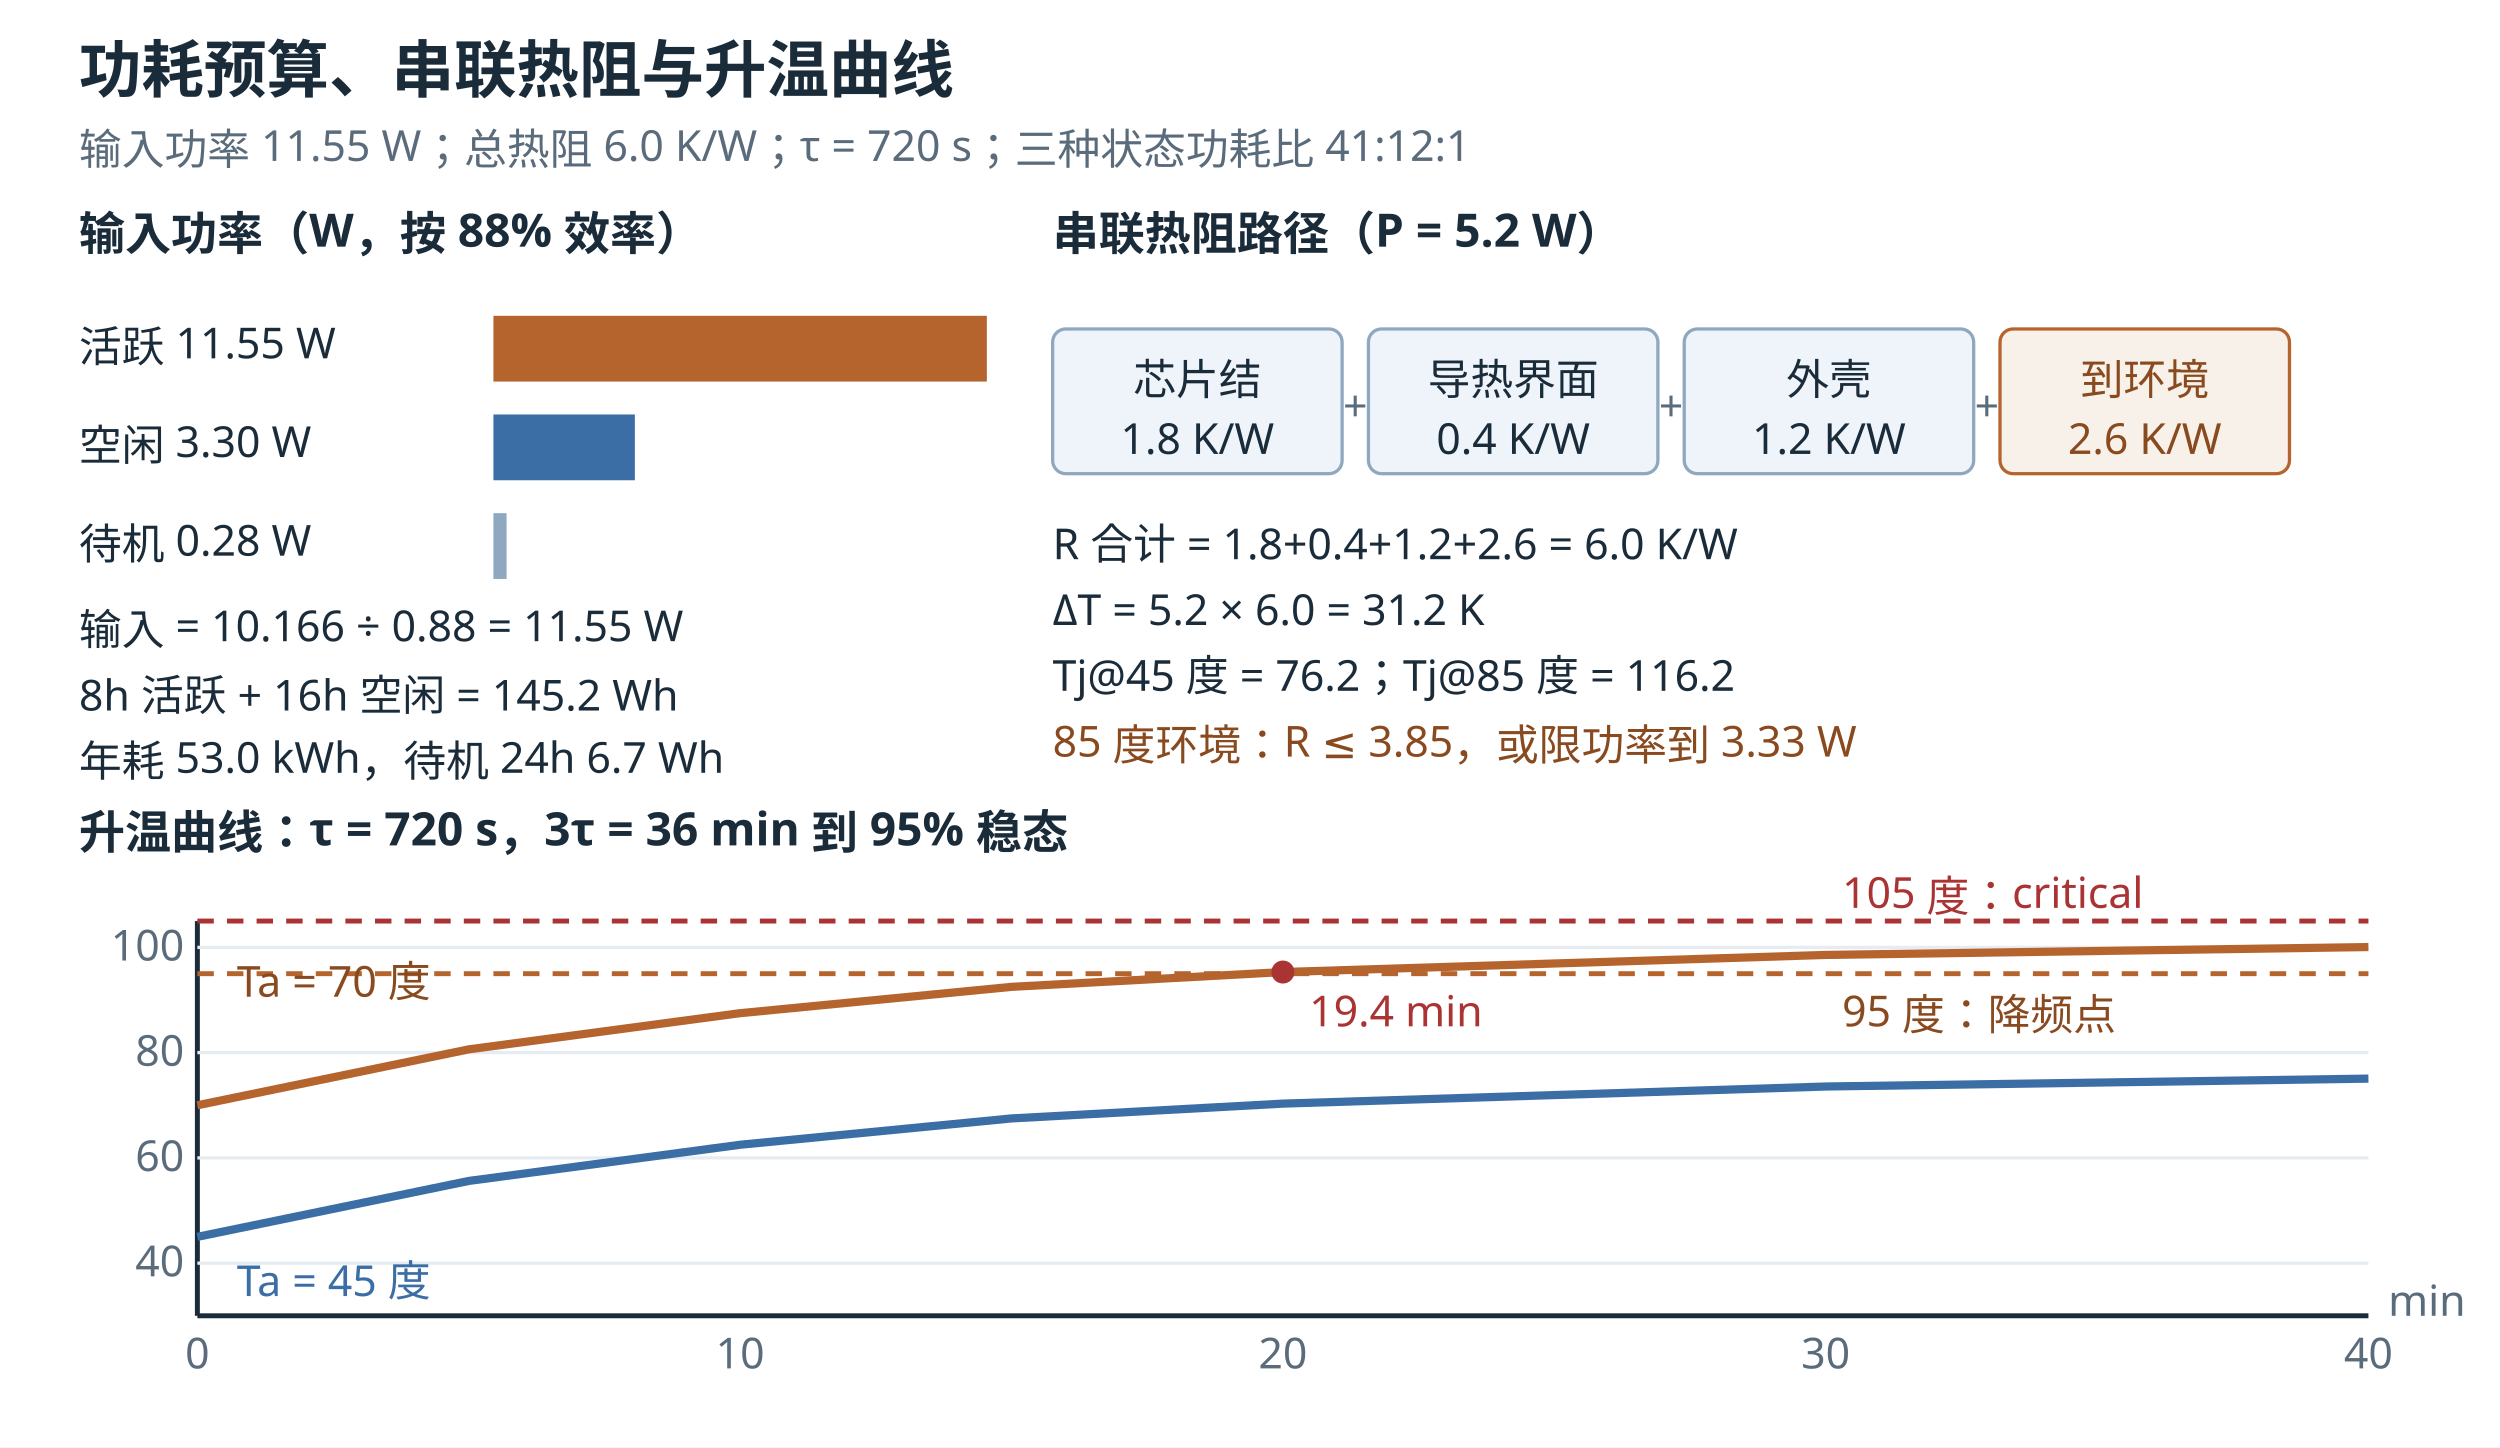
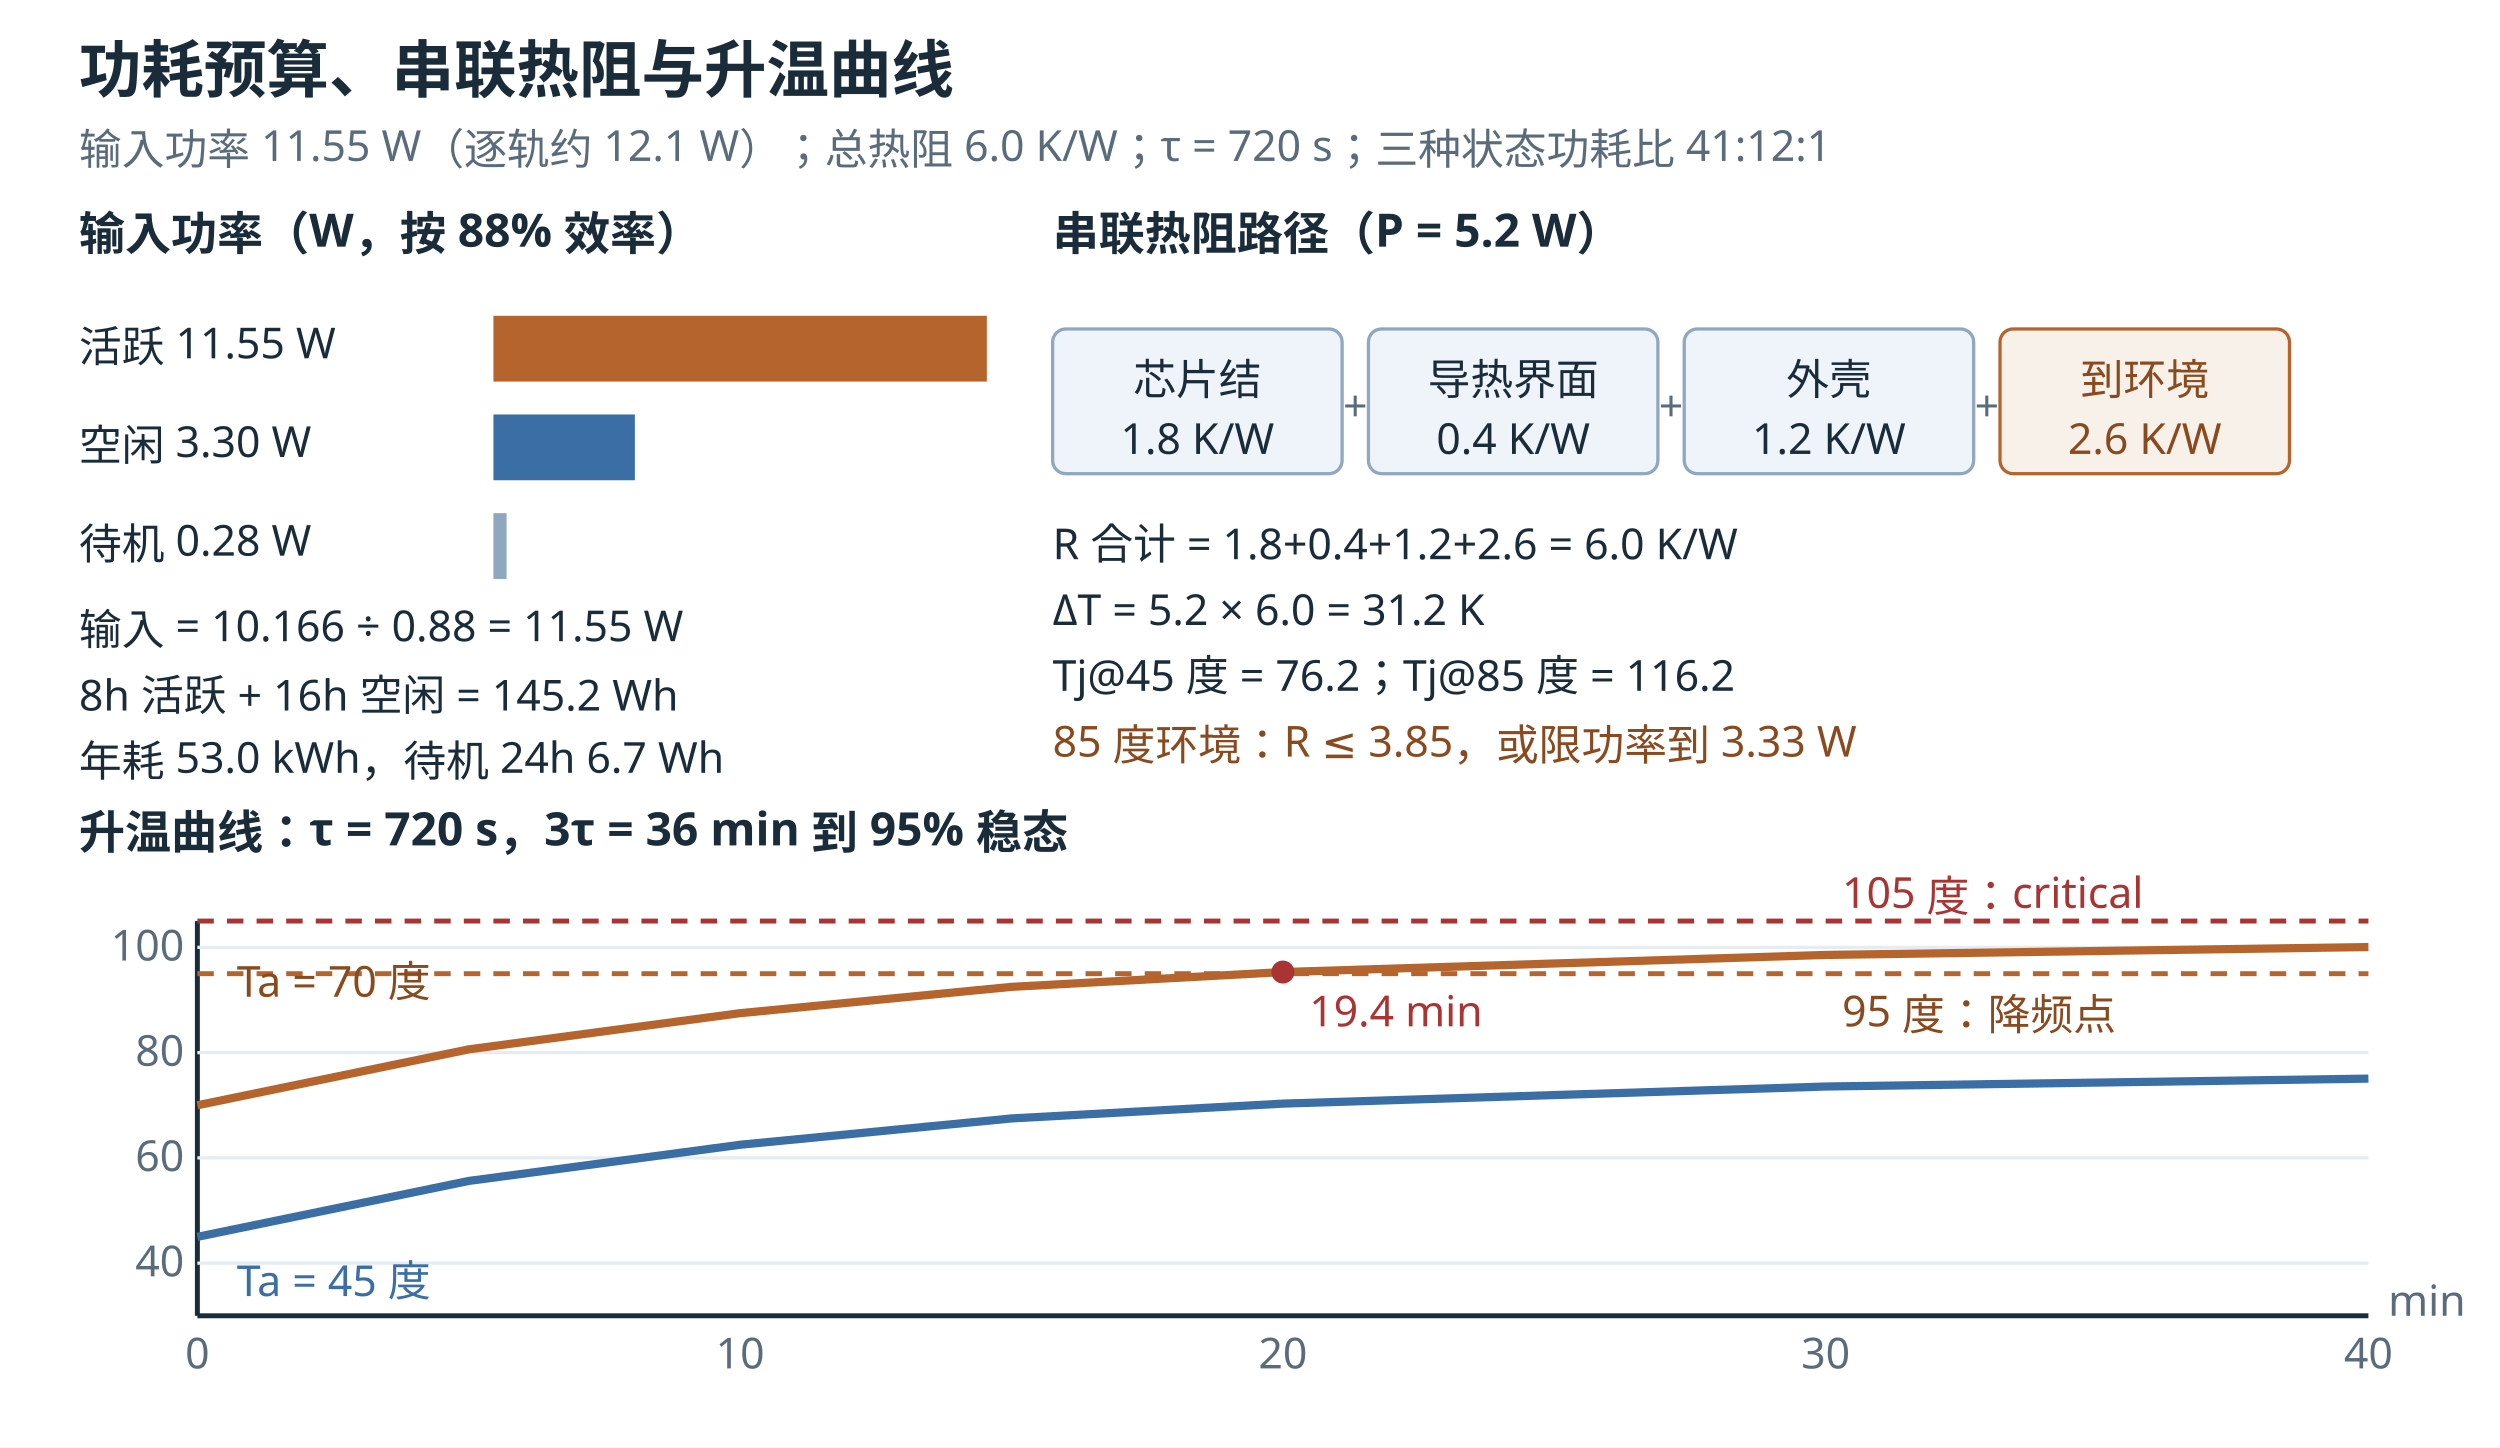
<svg xmlns="http://www.w3.org/2000/svg" viewBox="0 0 760 440">
  <rect width="760" height="440" fill="#ffffff" />
  <g font-family="'Noto Sans SC','Microsoft YaHei',sans-serif">
    <text x="24" y="28" font-size="19" font-weight="700" fill="#1a2b3a">功耗预算、串联热阻与升温曲线</text>
-     <text x="24" y="50" font-size="13" fill="#5a6b7b">输入功率 11.55 W；总热阻 6.0 K/W；τ = 720 s；三种状态功耗比 41:12:1</text>
+     <text x="24" y="50" font-size="13" fill="#5a6b7b">输入功率 11.55 W（逐轨约 12.1 W）；总热阻 6.0 K/W；τ = 720 s；三种状态功耗比 41:12:1</text>
    <text x="24" y="76" font-size="14" font-weight="700" fill="#1a2b3a">输入功率（W，按 88% 效率）</text>
    <text x="24" y="110" font-size="13" fill="#1a2b3a">活跃 11.55 W</text>
    <rect x="150" y="96" width="150" height="20" fill="#b5642e" />
    <text x="24" y="140" font-size="13" fill="#1a2b3a">空闲 3.30 W</text>
    <rect x="150" y="126" width="43" height="20" fill="#3a6ea5" />
    <text x="24" y="170" font-size="13" fill="#1a2b3a">待机 0.28 W</text>
    <rect x="150" y="156" width="4" height="20" fill="#8fa8c0" />
    <text x="24" y="196" font-size="13" fill="#1a2b3a">输入 = 10.166 ÷ 0.88 = 11.55 W</text>
    <text x="24" y="216" font-size="13" fill="#1a2b3a">8h 活跃 + 16h 空闲 = 145.2 Wh</text>
    <text x="24" y="236" font-size="13" fill="#1a2b3a">年耗 53.0 kWh，待机 24h 6.7 Wh</text>
    <text x="320" y="76" font-size="14" font-weight="700" fill="#1a2b3a">串联热阻路径（P = 5.2 W）</text>
    <rect x="320" y="100" width="88" height="44" rx="4" fill="#eef4fa" stroke="#8fa8c0" />
    <text x="364" y="120" font-size="13" text-anchor="middle" fill="#1a2b3a">芯片结</text>
    <text x="364" y="138" font-size="13" text-anchor="middle" fill="#1a2b3a">1.8 K/W</text>
    <text x="412" y="128" font-size="13" text-anchor="middle" fill="#5a6b7b">+</text>
    <rect x="416" y="100" width="88" height="44" rx="4" fill="#eef4fa" stroke="#8fa8c0" />
    <text x="460" y="120" font-size="13" text-anchor="middle" fill="#1a2b3a">导热界面</text>
    <text x="460" y="138" font-size="13" text-anchor="middle" fill="#1a2b3a">0.4 K/W</text>
    <text x="508" y="128" font-size="13" text-anchor="middle" fill="#5a6b7b">+</text>
    <rect x="512" y="100" width="88" height="44" rx="4" fill="#eef4fa" stroke="#8fa8c0" />
    <text x="556" y="120" font-size="13" text-anchor="middle" fill="#1a2b3a">外壳</text>
    <text x="556" y="138" font-size="13" text-anchor="middle" fill="#1a2b3a">1.2 K/W</text>
    <text x="604" y="128" font-size="13" text-anchor="middle" fill="#5a6b7b">+</text>
    <rect x="608" y="100" width="88" height="44" rx="4" fill="#f7f1ea" stroke="#b5642e" />
    <text x="652" y="120" font-size="13" text-anchor="middle" fill="#8a4a1f">到环境</text>
    <text x="652" y="138" font-size="13" text-anchor="middle" fill="#8a4a1f">2.6 K/W</text>
    <text x="320" y="170" font-size="13" fill="#1a2b3a">R 合计 = 1.8+0.4+1.2+2.6 = 6.0 K/W</text>
    <text x="320" y="190" font-size="13" fill="#1a2b3a">ΔT = 5.2 × 6.0 = 31.2 K</text>
    <text x="320" y="210" font-size="13" fill="#1a2b3a">Tj@45 度 = 76.2；Tj@85 度 = 116.2</text>
    <text x="320" y="230" font-size="13" fill="#8a4a1f">85 度环境：R ≤ 3.85，或限功率到 3.33 W</text>
    <text x="24" y="258" font-size="14" font-weight="700" fill="#1a2b3a">升温曲线：τ = 720 s，3τ = 36 min 到 95% 稳态</text>
    <line x1="60" y1="280" x2="60" y2="400" stroke="#1a2b3a" stroke-width="1.5" />
    <line x1="60" y1="400" x2="720" y2="400" stroke="#1a2b3a" stroke-width="1.5" />
    <line x1="60" y1="384" x2="720" y2="384" stroke="#e6ecf2" />
    <line x1="60" y1="352" x2="720" y2="352" stroke="#e6ecf2" />
    <line x1="60" y1="320" x2="720" y2="320" stroke="#e6ecf2" />
    <line x1="60" y1="288" x2="720" y2="288" stroke="#e6ecf2" />
    <text x="56" y="388" font-size="13" text-anchor="end" fill="#5a6b7b">40</text>
    <text x="56" y="356" font-size="13" text-anchor="end" fill="#5a6b7b">60</text>
    <text x="56" y="324" font-size="13" text-anchor="end" fill="#5a6b7b">80</text>
    <text x="56" y="292" font-size="13" text-anchor="end" fill="#5a6b7b">100</text>
    <text x="60" y="416" font-size="13" text-anchor="middle" fill="#5a6b7b">0</text>
    <text x="225" y="416" font-size="13" text-anchor="middle" fill="#5a6b7b">10</text>
    <text x="390" y="416" font-size="13" text-anchor="middle" fill="#5a6b7b">20</text>
    <text x="555" y="416" font-size="13" text-anchor="middle" fill="#5a6b7b">30</text>
    <text x="720" y="416" font-size="13" text-anchor="middle" fill="#5a6b7b">40</text>
    <text x="726" y="400" font-size="13" fill="#5a6b7b">min</text>
    <line x1="60" y1="296" x2="720" y2="296" stroke="#b5642e" stroke-width="1.5" stroke-dasharray="5 4" />
    <line x1="60" y1="280" x2="720" y2="280" stroke="#a33" stroke-width="1.5" stroke-dasharray="5 4" />
    <text x="560" y="312" font-size="13" fill="#8a4a1f">95 度：降频点</text>
    <text x="560" y="276" font-size="13" fill="#a33">105 度：critical</text>
    <polyline points="60,376 142.5,359 225,348 307.5,340 390,335.5 555,330.3 720,327.9" fill="none" stroke="#3a6ea5" stroke-width="2.5" />
    <polyline points="60,336 142.5,319 225,308 307.5,300 390,295.5 555,290.3 720,287.9" fill="none" stroke="#b5642e" stroke-width="2.5" />
    <circle cx="390" cy="295.5" r="3.5" fill="#a33" />
    <text x="72" y="303" font-size="13" fill="#8a4a1f">Ta = 70 度</text>
    <text x="72" y="394" font-size="13" fill="#3a6ea5">Ta = 45 度</text>
    <text x="398" y="312" font-size="13" fill="#a33">19.4 min</text>
  </g>
</svg>
